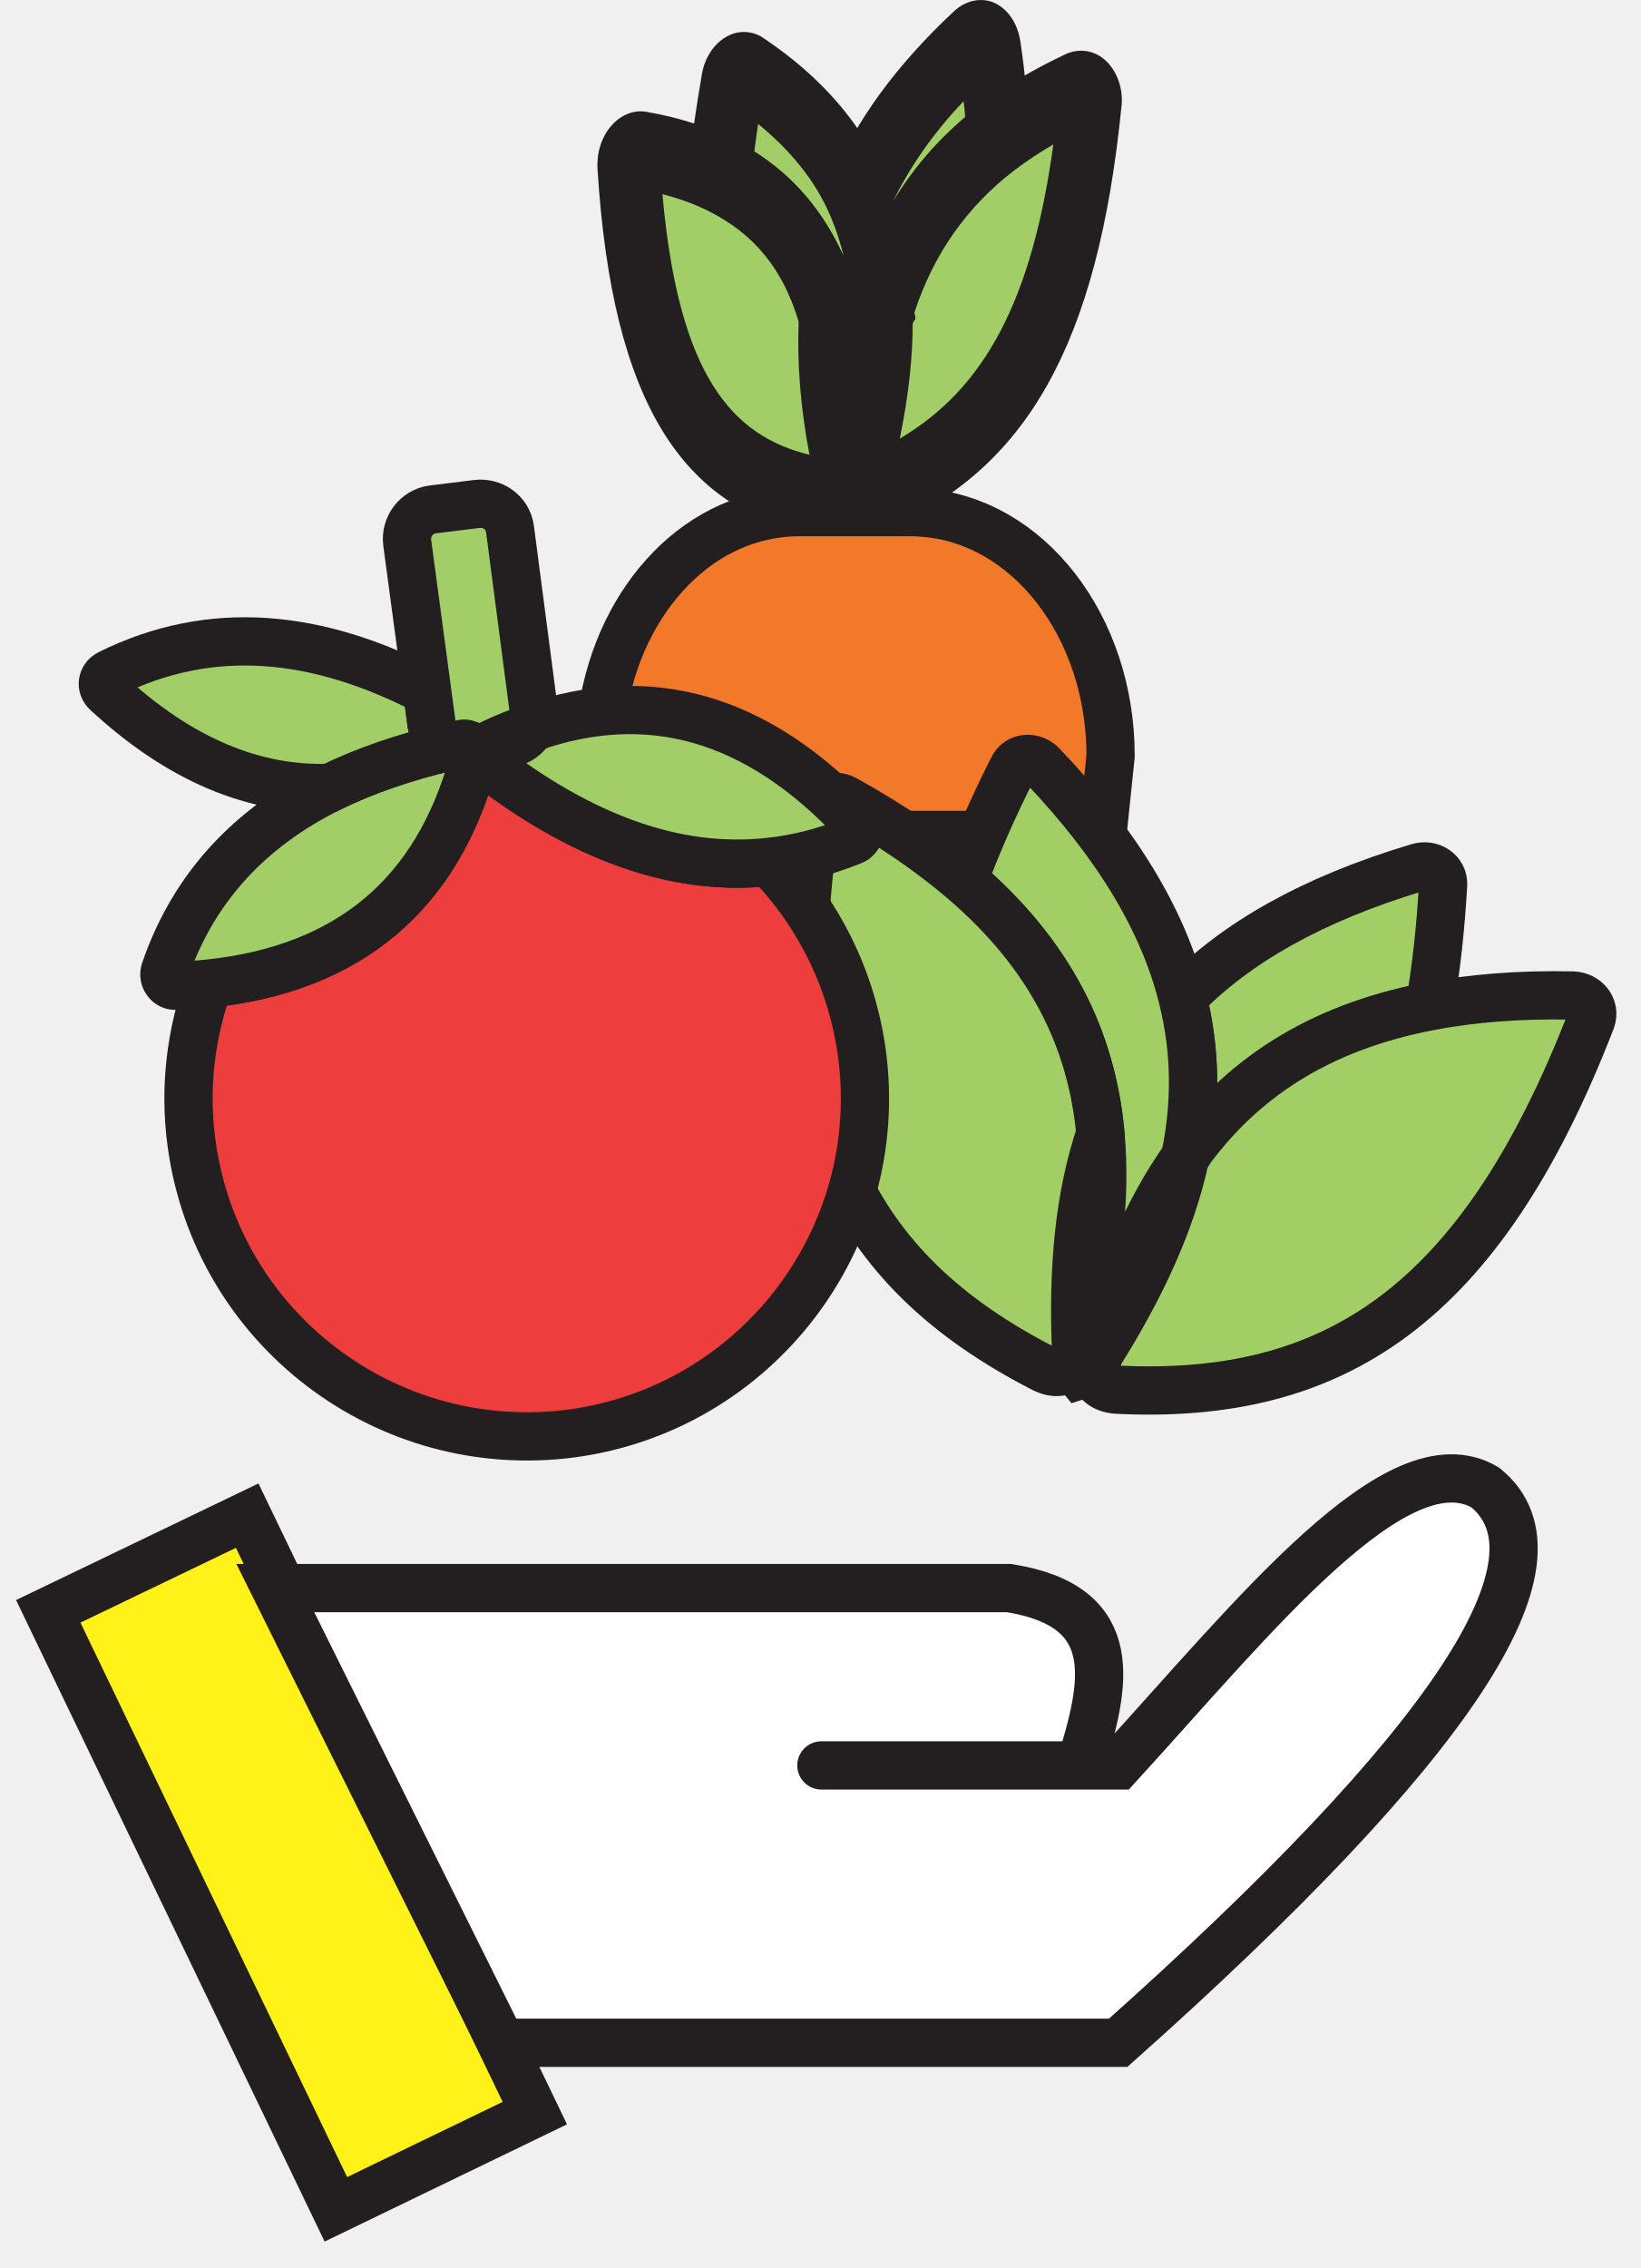
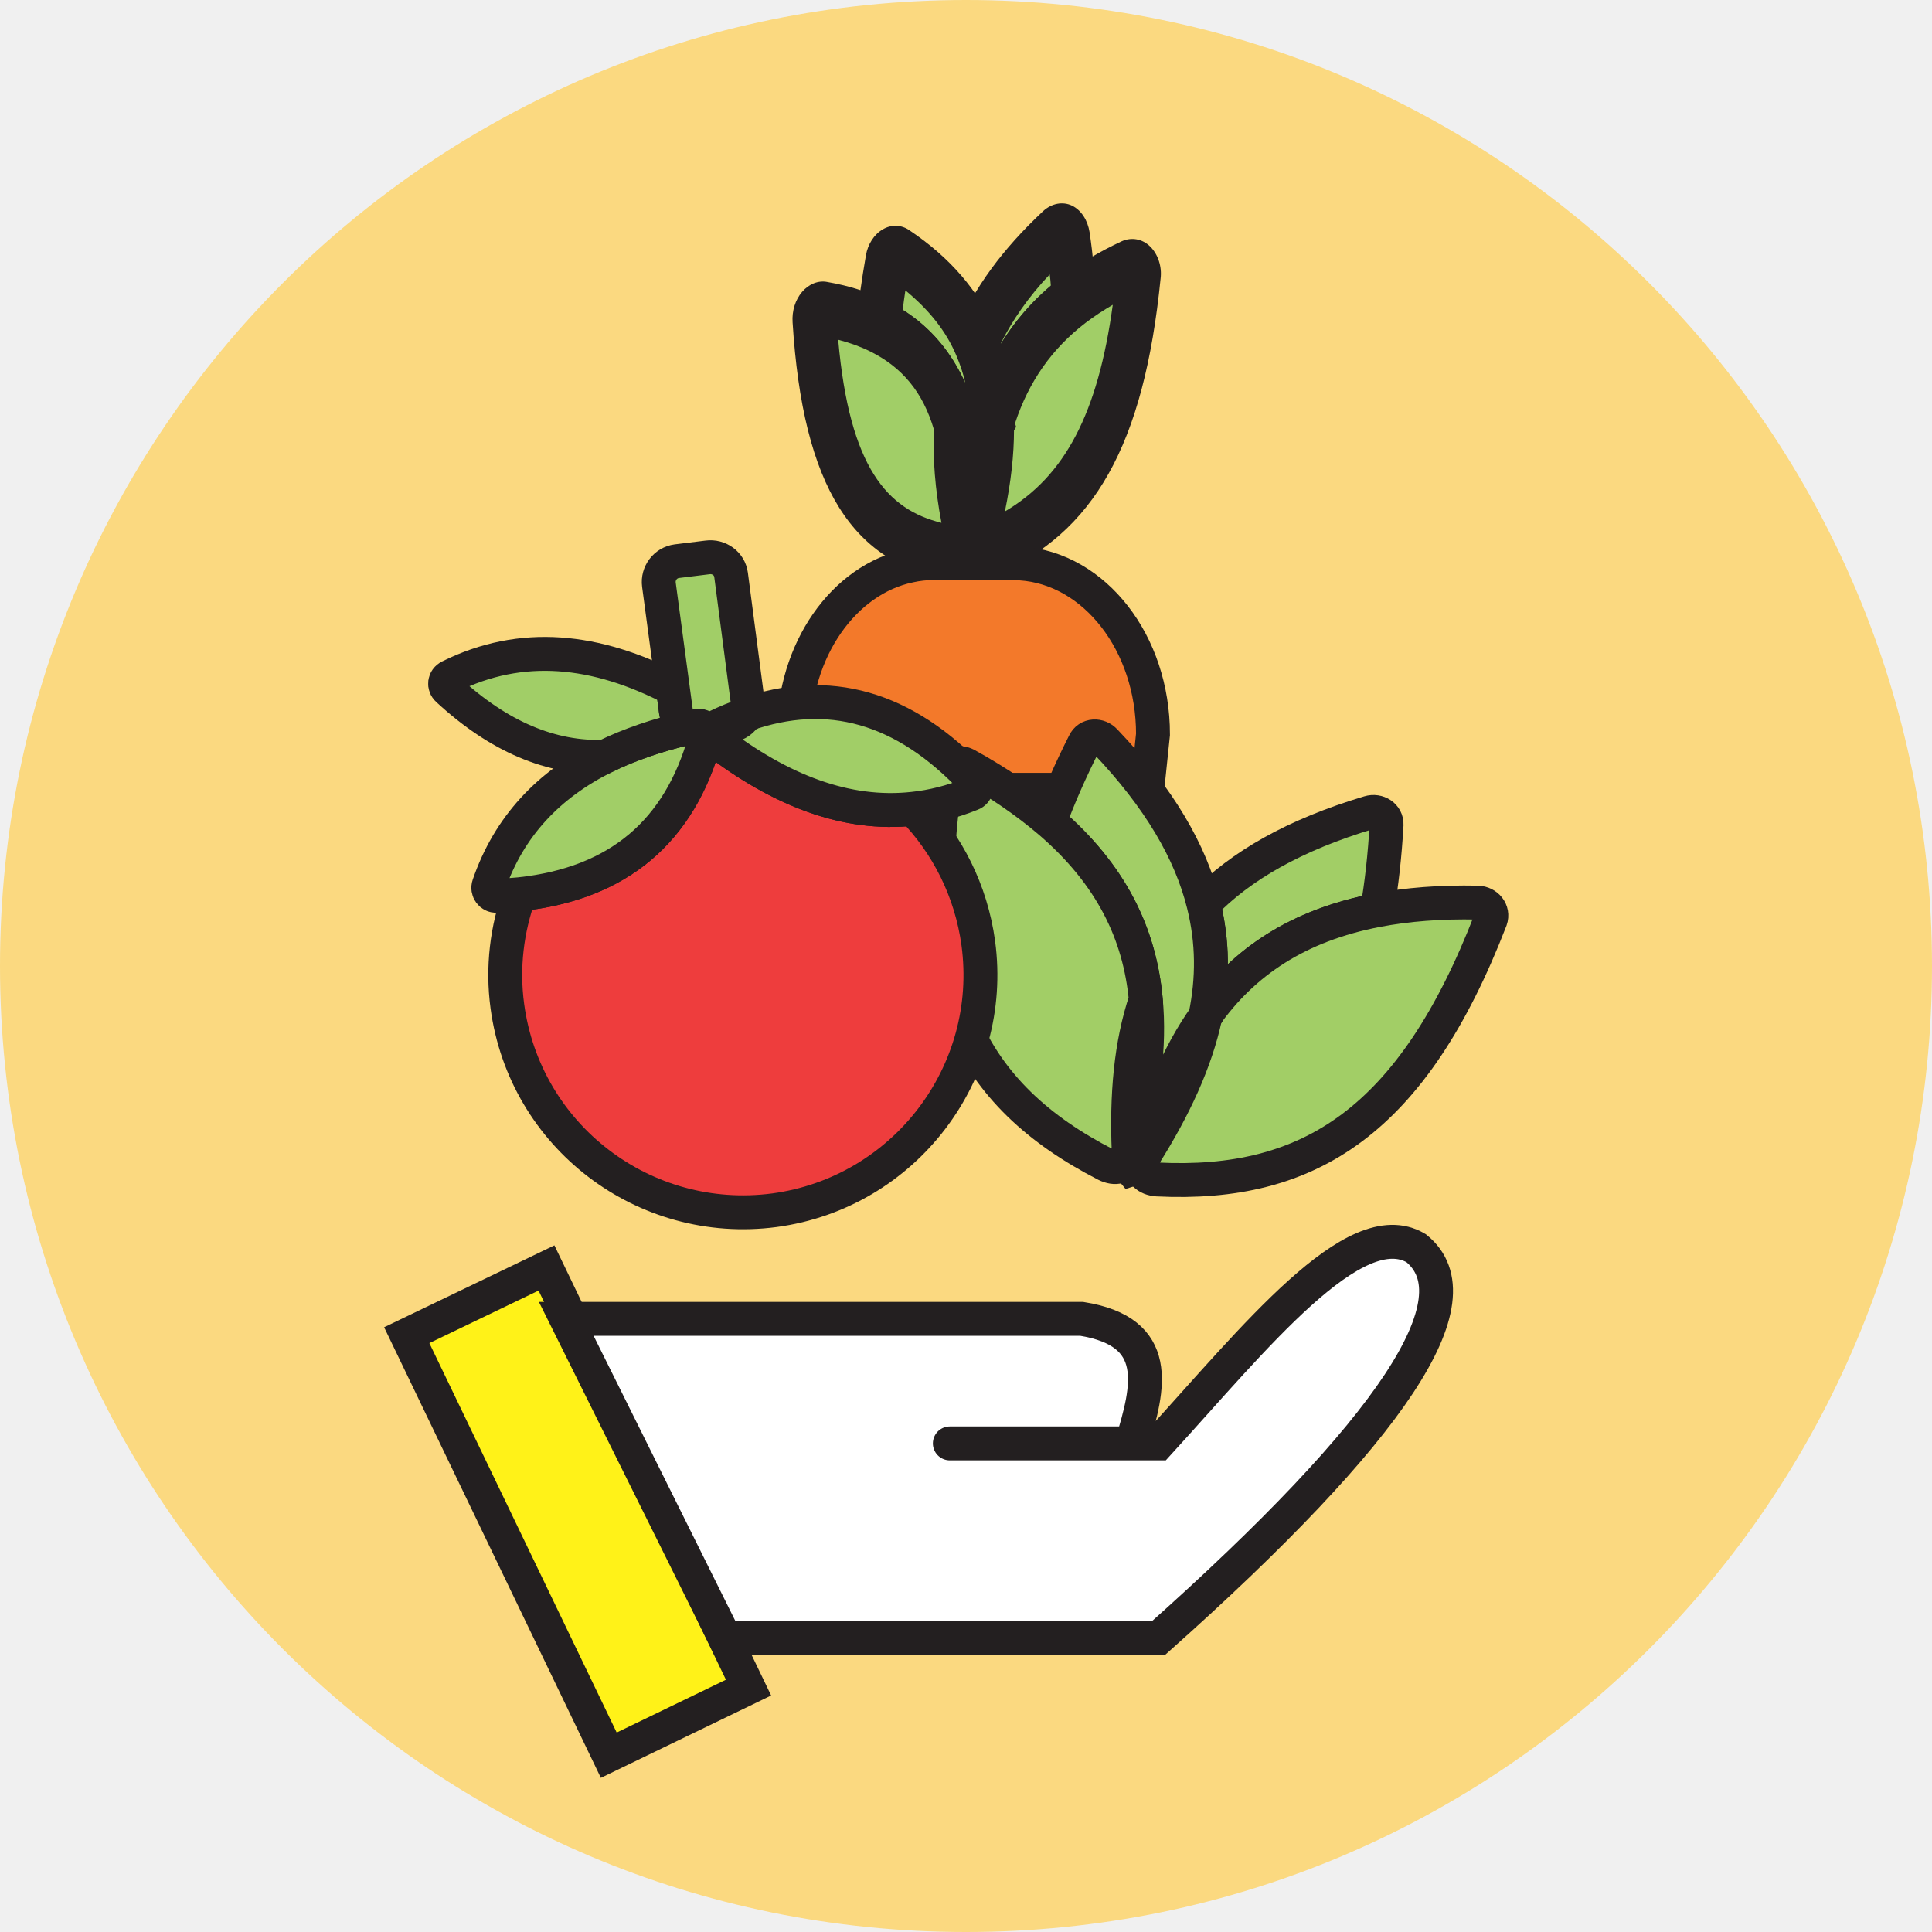
- <svg xmlns="http://www.w3.org/2000/svg" width="34" height="47" viewBox="0 0 34 47" fill="none">
-   <g id="serviÃ§os">
-     <g id="&lt;Group&gt;">
-       <g id="&lt;Group&gt;_2">
-         <path id="&lt;Path&gt;" d="M20.508 0.988C20.597 1.645 20.657 2.261 20.687 2.837C19.432 3.789 18.681 4.999 18.267 6.422C18.244 5.593 18.098 4.82 17.796 4.114C18.255 3.016 19.017 1.94 20.171 0.876C20.306 0.752 20.474 0.797 20.508 0.988Z" fill="#A1CE67" />
-         <path id="&lt;Compound Path&gt;" fill-rule="evenodd" clip-rule="evenodd" d="M17.718 10.658L17.617 6.456C17.594 5.705 17.46 5.066 17.213 4.484L17.056 4.114L17.213 3.744C17.74 2.489 18.58 1.346 19.779 0.226C20.026 0.002 20.351 -0.065 20.631 0.069C20.9 0.203 21.09 0.495 21.146 0.853C21.247 1.526 21.303 2.187 21.337 2.792L21.359 3.274L21.034 3.52C19.97 4.327 19.275 5.369 18.883 6.702L17.718 10.658ZM18.524 4.136C18.524 4.144 18.524 4.148 18.524 4.148C18.928 3.498 19.41 2.926 20.003 2.433C19.996 2.321 19.985 2.209 19.97 2.097C19.342 2.758 18.872 3.442 18.524 4.136Z" fill="#231F20" />
-       </g>
-       <g id="&lt;Group&gt;_3">
-         <path id="&lt;Path&gt;_2" d="M22.592 2.131C22.11 6.949 20.664 9.156 18.121 10.22C18.031 10.254 17.953 10.254 17.897 10.22C17.841 10.176 17.807 10.108 17.807 10.008C17.807 9.94 17.807 9.873 17.807 9.806C18.121 8.596 18.289 7.464 18.267 6.433V6.422C18.681 4.999 19.432 3.789 20.687 2.837C21.157 2.489 21.695 2.164 22.323 1.873C22.468 1.806 22.614 1.918 22.592 2.131Z" fill="#A1CE67" />
-         <path id="&lt;Compound Path&gt;_2" fill-rule="evenodd" clip-rule="evenodd" d="M17.998 11.05C17.863 11.05 17.729 11.005 17.605 10.926C17.325 10.758 17.146 10.4 17.157 9.996L17.168 9.537L17.224 9.436C17.493 8.316 17.628 7.352 17.617 6.523L17.583 6.377L17.605 6.299V6.176L17.684 6.041C18.188 4.405 19.051 3.139 20.339 2.153C20.855 1.772 21.438 1.425 22.087 1.122C22.379 0.988 22.704 1.044 22.939 1.279C23.163 1.503 23.286 1.862 23.241 2.22C22.748 7.128 21.281 9.739 18.323 10.982C18.218 11.027 18.11 11.05 17.998 11.05ZM18.916 6.68C18.916 7.419 18.827 8.215 18.648 9.089C20.418 8.047 21.393 6.198 21.83 2.993C21.546 3.158 21.281 3.333 21.034 3.52C20.037 4.282 19.353 5.257 18.95 6.478L18.972 6.601L18.916 6.68Z" fill="#231F20" />
-       </g>
-       <g id="&lt;Group&gt;_4">
-         <path id="&lt;Path&gt;_3" d="M17.796 4.114C18.099 4.82 18.244 5.593 18.267 6.422V6.433C17.964 7.442 17.841 8.573 17.807 9.806C17.785 9.888 17.762 9.974 17.74 10.064C17.725 10.138 17.695 10.191 17.65 10.22C17.628 10.198 17.609 10.161 17.594 10.108C17.572 10.026 17.553 9.944 17.538 9.862C17.561 8.618 17.482 7.509 17.213 6.557C16.855 5.234 16.149 4.237 14.928 3.621C14.98 3.031 15.066 2.392 15.185 1.705C15.219 1.503 15.398 1.414 15.521 1.503C16.642 2.254 17.37 3.128 17.796 4.114Z" fill="#A1CE67" />
-         <path id="&lt;Compound Path&gt;_3" fill-rule="evenodd" clip-rule="evenodd" d="M17.639 11.218L17.258 10.859C17.124 10.725 17.023 10.545 16.967 10.344C16.944 10.254 16.926 10.165 16.911 10.075L16.877 9.963L16.888 9.84C16.911 8.596 16.821 7.61 16.597 6.814C16.272 5.638 15.667 4.865 14.681 4.372L14.222 4.148L14.278 3.542C14.322 2.926 14.423 2.254 14.547 1.537C14.603 1.201 14.793 0.909 15.051 0.764C15.297 0.618 15.6 0.629 15.835 0.797C17.034 1.604 17.863 2.568 18.367 3.733C18.703 4.517 18.883 5.358 18.916 6.321L18.972 6.601L18.849 6.803C18.614 7.643 18.491 8.641 18.468 9.828L18.457 10.075L18.401 10.165C18.386 10.217 18.375 10.265 18.367 10.31C18.3 10.545 18.188 10.747 18.031 10.882L17.639 11.218ZM15.633 3.139C16.451 3.655 17.056 4.372 17.482 5.302C17.415 5.018 17.325 4.745 17.213 4.484C16.911 3.767 16.407 3.139 15.712 2.568C15.682 2.762 15.656 2.952 15.633 3.139Z" fill="#231F20" />
-       </g>
-       <g id="&lt;Group&gt;_5">
-         <path id="&lt;Path&gt;_4" d="M17.213 6.557C17.146 7.621 17.269 8.719 17.538 9.862C17.538 9.914 17.535 9.97 17.527 10.03C17.527 10.131 17.493 10.209 17.437 10.254C17.37 10.31 17.292 10.332 17.213 10.321C14.692 9.963 13.325 8.159 13.034 3.442C13.023 3.24 13.168 3.083 13.325 3.117C13.93 3.229 14.468 3.397 14.928 3.621C16.149 4.237 16.855 5.234 17.213 6.557Z" fill="#A1CE67" />
-         <path id="&lt;Compound Path&gt;_4" fill-rule="evenodd" clip-rule="evenodd" d="M17.258 11.128C17.221 11.128 17.183 11.124 17.146 11.117C14.154 10.702 12.687 8.349 12.384 3.509C12.362 3.173 12.462 2.848 12.664 2.612C12.866 2.377 13.146 2.265 13.415 2.321C14.065 2.433 14.659 2.624 15.163 2.881C16.507 3.542 17.381 4.663 17.829 6.299L17.874 6.456L17.863 6.624C17.807 7.52 17.908 8.506 18.166 9.649L18.188 9.761V10.041C18.177 10.4 18.042 10.713 17.807 10.915C17.65 11.05 17.46 11.128 17.258 11.128ZM13.729 4.024C14.065 7.811 15.185 9.033 16.776 9.425C16.586 8.428 16.519 7.52 16.552 6.669C16.227 5.571 15.622 4.842 14.681 4.372C14.397 4.23 14.08 4.114 13.729 4.024Z" fill="#231F20" />
-       </g>
-     </g>
-     <path id="&lt;Path&gt;_5" d="M23.017 15.666L22.625 19.431H12.866L12.418 15.666C12.418 13.167 13.897 11.095 15.835 10.691C16.067 10.639 16.306 10.613 16.552 10.613H18.883C18.957 10.613 19.036 10.616 19.118 10.624C21.292 10.77 23.017 12.966 23.017 15.666Z" fill="#F3792A" stroke="#231F20" stroke-linecap="round" />
-     <path id="&lt;Path&gt;_6" d="M22.177 17.302H10.255" stroke="#231F20" stroke-linecap="round" />
-     <path id="&lt;Path&gt;_7" d="M11.084 43.79L6.961 45.784L1 33.392L5.123 31.409L11.084 43.79Z" fill="#FFF218" stroke="#231F20" stroke-linecap="round" />
-     <g id="&lt;Group&gt;_6">
-       <path id="&lt;Path&gt;_8" d="M29.908 18.333C29.856 19.244 29.763 20.084 29.628 20.854C27.287 21.302 25.684 22.389 24.564 23.969C24.788 22.882 24.788 21.795 24.508 20.675C25.606 19.543 27.186 18.635 29.393 17.974C29.651 17.896 29.92 18.064 29.908 18.333Z" fill="#A2CE66" stroke="#231F20" />
-       <path id="&lt;Path&gt;_9" d="M32.978 21.134C30.681 27.073 27.634 29.022 23.141 28.798C22.995 28.787 22.872 28.742 22.782 28.652C22.704 28.574 22.67 28.462 22.704 28.327C22.726 28.238 22.748 28.152 22.771 28.07C23.645 26.68 24.272 25.336 24.564 23.98V23.969C25.684 22.389 27.286 21.302 29.628 20.854C30.513 20.686 31.488 20.607 32.597 20.63C32.866 20.641 33.068 20.876 32.978 21.134Z" fill="#A2CE66" stroke="#231F20" />
-       <path id="&lt;Path&gt;_10" d="M24.508 20.675C24.788 21.795 24.788 22.882 24.564 23.969V23.98C23.757 25.112 23.197 26.49 22.771 28.07C22.704 28.167 22.64 28.264 22.58 28.361C22.524 28.439 22.457 28.484 22.379 28.507C22.341 28.462 22.323 28.402 22.323 28.327C22.315 28.208 22.308 28.088 22.3 27.969C22.726 26.378 22.939 24.876 22.805 23.487C22.625 21.549 21.785 19.801 19.97 18.243C20.239 17.511 20.578 16.738 20.989 15.924C21.101 15.677 21.426 15.666 21.606 15.868C23.208 17.548 24.127 19.14 24.508 20.675Z" fill="#A2CE66" stroke="#231F20" />
-       <path id="&lt;Path&gt;_11" d="M22.805 23.487C22.356 24.82 22.233 26.322 22.3 27.969C22.285 28.036 22.267 28.107 22.244 28.182C22.211 28.305 22.121 28.383 22.009 28.417C21.897 28.451 21.762 28.428 21.628 28.361C17.628 26.311 15.947 23.106 16.933 16.809C16.978 16.551 17.28 16.439 17.505 16.562C18.48 17.1 19.286 17.66 19.97 18.243C21.785 19.801 22.625 21.549 22.805 23.487Z" fill="#A2CE66" stroke="#231F20" />
-     </g>
-     <g id="&lt;Group&gt;_7">
-       <path id="&lt;Path&gt;_12" d="M17.863 21.829C18.379 25.661 15.678 29.19 11.846 29.706C8.003 30.21 4.485 27.521 3.969 23.689C3.812 22.535 3.958 21.403 4.328 20.383C7.264 20.07 9.045 18.512 9.796 15.834C9.863 15.827 9.927 15.819 9.986 15.812C10.009 15.812 10.031 15.808 10.053 15.8C10.061 15.815 10.072 15.827 10.087 15.834C12.025 17.324 13.975 18.075 15.936 17.862C16.944 18.904 17.65 20.271 17.863 21.829Z" fill="#EE3D3D" stroke="#231F20" stroke-linecap="round" />
-       <g id="&lt;Group&gt;_8">
-         <path id="&lt;Path&gt;_13" d="M9.841 15.711C9.826 15.756 9.811 15.797 9.796 15.834C9.045 18.512 7.263 20.07 4.328 20.383C4.104 20.406 3.876 20.421 3.644 20.428C3.487 20.439 3.364 20.271 3.42 20.114C4.014 18.378 5.191 17.145 6.838 16.327C7.566 15.969 8.395 15.688 9.291 15.476C9.392 15.52 9.504 15.543 9.616 15.532C9.616 15.532 9.624 15.532 9.639 15.532L9.796 15.509C9.841 15.565 9.852 15.632 9.841 15.711Z" fill="#A1CE67" stroke="#231F20" stroke-linecap="round" />
-         <path id="&lt;Path&gt;_14" d="M9.291 15.476C8.395 15.688 7.566 15.969 6.838 16.327C5.269 16.383 3.723 15.745 2.21 14.344C2.087 14.232 2.109 14.041 2.266 13.963C4.384 12.91 6.591 13.145 8.854 14.322L8.944 15.005C8.978 15.218 9.112 15.386 9.291 15.476Z" fill="#A1CE67" stroke="#231F20" stroke-linecap="round" />
-         <path id="&lt;Path&gt;_15" d="M17.661 17.425C17.086 17.657 16.511 17.802 15.936 17.862C13.975 18.075 12.025 17.324 10.087 15.834C10.072 15.827 10.061 15.815 10.053 15.8C9.964 15.7 9.986 15.543 10.087 15.464L10.546 15.408C10.748 15.375 10.916 15.252 11.006 15.083C13.426 14.232 15.678 14.837 17.74 17.044C17.863 17.168 17.818 17.369 17.661 17.425Z" fill="#A1CE67" stroke="#231F20" stroke-linecap="round" />
-         <path id="&lt;Path&gt;_16" d="M10.569 10.96L11.062 14.725C11.084 14.848 11.062 14.971 11.006 15.083C10.715 15.181 10.423 15.3 10.132 15.442C10.117 15.449 10.102 15.457 10.087 15.464L9.796 15.509C9.781 15.487 9.766 15.468 9.751 15.453C9.695 15.419 9.639 15.397 9.56 15.419C9.471 15.434 9.381 15.453 9.292 15.476C9.112 15.386 8.978 15.218 8.944 15.005L8.44 11.251C8.395 10.915 8.63 10.601 8.967 10.557L9.874 10.445C10.21 10.4 10.524 10.624 10.569 10.96Z" fill="#A1CE67" stroke="#231F20" stroke-linecap="round" />
-       </g>
-     </g>
-     <g id="&lt;Path&gt;_17">
-       <path d="M22.39 36.585C22.905 34.916 23.297 33.291 20.911 32.91H5.706L10.39 42.333H23.174C30.099 36.163 32.635 32.328 30.782 30.826C28.967 29.75 25.998 33.493 23.174 36.585H17.023" fill="white" />
-       <path d="M22.39 36.585C22.905 34.916 23.297 33.291 20.911 32.91H5.706L10.39 42.333H23.174C30.099 36.163 32.635 32.328 30.782 30.826C28.967 29.75 25.998 33.493 23.174 36.585H17.023" stroke="#231F20" stroke-linecap="round" />
-     </g>
-   </g>
+ <svg xmlns="http://www.w3.org/2000/svg" width="57" height="57" viewBox="0 0 57 57" fill="none">
+   <circle cx="28.5" cy="28.5" r="28.5" fill="#FBD980" />
+   <path d="M31.508 6.988C31.597 7.645 31.657 8.261 31.687 8.837C30.432 9.789 29.681 10.999 29.267 12.422C29.244 11.593 29.098 10.82 28.796 10.114C29.255 9.016 30.017 7.94 31.171 6.876C31.306 6.752 31.474 6.797 31.508 6.988Z" fill="#A1CE67" />
+   <path fill-rule="evenodd" clip-rule="evenodd" d="M28.718 16.657L28.617 12.456C28.594 11.705 28.46 11.066 28.213 10.484L28.056 10.114L28.213 9.744C28.74 8.489 29.58 7.346 30.779 6.226C31.026 6.002 31.351 5.935 31.631 6.069C31.9 6.203 32.09 6.495 32.146 6.853C32.247 7.526 32.303 8.187 32.337 8.792L32.359 9.274L32.034 9.52C30.97 10.327 30.275 11.369 29.883 12.702L28.718 16.657ZM29.524 10.136C29.524 10.144 29.524 10.148 29.524 10.148C29.928 9.498 30.41 8.926 31.003 8.433C30.996 8.321 30.985 8.209 30.97 8.097C30.342 8.758 29.872 9.442 29.524 10.136Z" fill="#231F20" />
+   <path d="M33.592 8.131C33.11 12.949 31.664 15.156 29.121 16.221C29.031 16.254 28.953 16.254 28.897 16.221C28.841 16.176 28.807 16.108 28.807 16.008C28.807 15.94 28.807 15.873 28.807 15.806C29.121 14.596 29.289 13.464 29.267 12.433V12.422C29.681 10.999 30.432 9.789 31.687 8.837C32.157 8.489 32.695 8.164 33.323 7.873C33.468 7.806 33.614 7.918 33.592 8.131Z" fill="#A1CE67" />
+   <path fill-rule="evenodd" clip-rule="evenodd" d="M28.998 17.05C28.863 17.05 28.729 17.005 28.605 16.926C28.325 16.758 28.146 16.4 28.157 15.996L28.168 15.537L28.224 15.436C28.493 14.316 28.628 13.352 28.617 12.523L28.583 12.377L28.605 12.299V12.176L28.684 12.041C29.188 10.405 30.051 9.139 31.339 8.153C31.855 7.772 32.438 7.425 33.087 7.122C33.379 6.988 33.704 7.044 33.939 7.279C34.163 7.503 34.286 7.862 34.241 8.22C33.748 13.128 32.281 15.739 29.323 16.982C29.218 17.027 29.11 17.05 28.998 17.05ZM29.916 12.68C29.916 13.419 29.827 14.215 29.648 15.089C31.418 14.047 32.393 12.198 32.83 8.993C32.546 9.158 32.281 9.333 32.034 9.52C31.037 10.282 30.353 11.257 29.95 12.478L29.972 12.601L29.916 12.68Z" fill="#231F20" />
+   <path d="M28.796 10.114C29.099 10.82 29.244 11.593 29.267 12.422V12.433C28.964 13.442 28.841 14.573 28.807 15.806C28.785 15.888 28.762 15.974 28.74 16.064C28.725 16.138 28.695 16.191 28.65 16.221C28.628 16.198 28.609 16.161 28.594 16.108C28.572 16.026 28.553 15.944 28.538 15.862C28.561 14.618 28.482 13.509 28.213 12.557C27.855 11.234 27.149 10.237 25.928 9.621C25.98 9.031 26.066 8.392 26.185 7.705C26.219 7.503 26.398 7.414 26.521 7.503C27.642 8.254 28.37 9.128 28.796 10.114Z" fill="#A1CE67" />
+   <path fill-rule="evenodd" clip-rule="evenodd" d="M28.639 17.218L28.258 16.859C28.124 16.725 28.023 16.545 27.967 16.344C27.944 16.254 27.926 16.165 27.911 16.075L27.877 15.963L27.888 15.839C27.911 14.596 27.821 13.61 27.597 12.814C27.272 11.638 26.667 10.865 25.681 10.372L25.222 10.148L25.278 9.542C25.323 8.926 25.423 8.254 25.547 7.537C25.603 7.201 25.793 6.909 26.051 6.764C26.297 6.618 26.6 6.629 26.835 6.797C28.034 7.604 28.863 8.568 29.367 9.733C29.703 10.517 29.883 11.358 29.916 12.321L29.972 12.601L29.849 12.803C29.614 13.643 29.491 14.641 29.468 15.828L29.457 16.075L29.401 16.165C29.386 16.217 29.375 16.265 29.367 16.31C29.3 16.545 29.188 16.747 29.031 16.882L28.639 17.218ZM26.633 9.139C27.451 9.655 28.056 10.372 28.482 11.302C28.415 11.018 28.325 10.745 28.213 10.484C27.911 9.767 27.407 9.139 26.712 8.568C26.682 8.762 26.656 8.952 26.633 9.139Z" fill="#231F20" />
+   <path d="M28.213 12.556C28.146 13.621 28.269 14.719 28.538 15.862C28.538 15.914 28.535 15.97 28.527 16.03C28.527 16.131 28.493 16.209 28.437 16.254C28.37 16.31 28.292 16.332 28.213 16.321C25.692 15.963 24.325 14.159 24.034 9.442C24.023 9.24 24.168 9.083 24.325 9.117C24.93 9.229 25.468 9.397 25.927 9.621C27.149 10.237 27.855 11.234 28.213 12.556Z" fill="#A1CE67" />
+   <path fill-rule="evenodd" clip-rule="evenodd" d="M28.258 17.128C28.221 17.128 28.183 17.124 28.146 17.117C25.154 16.702 23.686 14.349 23.384 9.509C23.362 9.173 23.462 8.848 23.664 8.612C23.866 8.377 24.146 8.265 24.415 8.321C25.065 8.433 25.659 8.624 26.163 8.881C27.507 9.542 28.381 10.663 28.829 12.299L28.874 12.456L28.863 12.624C28.807 13.52 28.908 14.506 29.166 15.649L29.188 15.761V16.041C29.177 16.4 29.042 16.713 28.807 16.915C28.65 17.05 28.46 17.128 28.258 17.128ZM24.729 10.024C25.065 13.812 26.185 15.033 27.776 15.425C27.586 14.428 27.519 13.52 27.552 12.669C27.227 11.57 26.622 10.842 25.681 10.372C25.397 10.23 25.08 10.114 24.729 10.024Z" fill="#231F20" />
+   <path d="M34.017 21.666L33.625 25.431H23.866L23.418 21.666C23.418 19.167 24.897 17.095 26.835 16.691C27.067 16.639 27.306 16.613 27.552 16.613H29.883C29.957 16.613 30.036 16.616 30.118 16.624C32.292 16.77 34.017 18.966 34.017 21.666Z" fill="#F3792A" stroke="#231F20" stroke-linecap="round" />
+   <path d="M33.177 23.302H21.255" stroke="#231F20" stroke-linecap="round" />
+   <path d="M22.084 49.79L17.961 51.784L12 39.392L16.123 37.409L22.084 49.79Z" fill="#FFF218" stroke="#231F20" stroke-linecap="round" />
+   <path d="M40.908 24.333C40.856 25.244 40.763 26.084 40.628 26.854C38.286 27.302 36.684 28.389 35.564 29.969C35.788 28.882 35.788 27.795 35.508 26.675C36.606 25.543 38.186 24.635 40.393 23.974C40.651 23.896 40.92 24.064 40.908 24.333Z" fill="#A2CE66" stroke="#231F20" />
+   <path d="M43.978 27.134C41.681 33.072 38.634 35.022 34.141 34.798C33.995 34.787 33.872 34.742 33.782 34.652C33.704 34.574 33.67 34.462 33.704 34.327C33.726 34.238 33.748 34.152 33.771 34.07C34.645 32.68 35.272 31.336 35.564 29.98V29.969C36.684 28.389 38.286 27.302 40.628 26.854C41.513 26.686 42.488 26.607 43.597 26.63C43.866 26.641 44.068 26.876 43.978 27.134Z" fill="#A2CE66" stroke="#231F20" />
+   <path d="M35.508 26.675C35.788 27.795 35.788 28.882 35.564 29.969V29.98C34.757 31.112 34.197 32.49 33.771 34.07C33.704 34.167 33.64 34.264 33.58 34.361C33.524 34.44 33.457 34.484 33.379 34.507C33.341 34.462 33.323 34.402 33.323 34.327C33.315 34.208 33.308 34.088 33.3 33.969C33.726 32.378 33.939 30.876 33.804 29.487C33.625 27.549 32.785 25.801 30.97 24.243C31.239 23.511 31.578 22.738 31.989 21.924C32.101 21.677 32.426 21.666 32.606 21.868C34.208 23.548 35.127 25.14 35.508 26.675Z" fill="#A2CE66" stroke="#231F20" />
+   <path d="M33.804 29.487C33.356 30.82 33.233 32.322 33.3 33.969C33.285 34.036 33.267 34.107 33.244 34.182C33.211 34.305 33.121 34.383 33.009 34.417C32.897 34.451 32.763 34.428 32.628 34.361C28.628 32.31 26.947 29.106 27.933 22.809C27.978 22.551 28.28 22.439 28.505 22.562C29.48 23.1 30.286 23.66 30.97 24.243C32.785 25.801 33.625 27.549 33.804 29.487Z" fill="#A2CE66" stroke="#231F20" />
+   <path d="M28.863 27.829C29.379 31.661 26.678 35.19 22.846 35.706C19.003 36.21 15.485 33.521 14.969 29.689C14.812 28.535 14.958 27.403 15.328 26.383C18.264 26.07 20.045 24.512 20.796 21.834C20.863 21.827 20.927 21.819 20.986 21.812C21.009 21.812 21.031 21.808 21.053 21.8C21.061 21.815 21.072 21.827 21.087 21.834C23.026 23.324 24.975 24.075 26.936 23.862C27.944 24.904 28.65 26.271 28.863 27.829Z" fill="#EE3D3D" stroke="#231F20" stroke-linecap="round" />
+   <path d="M20.84 21.711C20.826 21.756 20.811 21.797 20.796 21.834C20.045 24.512 18.263 26.07 15.328 26.383C15.104 26.406 14.876 26.421 14.644 26.428C14.487 26.439 14.364 26.271 14.42 26.114C15.014 24.378 16.191 23.145 17.838 22.327C18.566 21.969 19.395 21.688 20.291 21.476C20.392 21.52 20.504 21.543 20.616 21.532C20.616 21.532 20.624 21.532 20.639 21.532L20.796 21.509C20.84 21.565 20.852 21.632 20.84 21.711Z" fill="#A1CE67" stroke="#231F20" stroke-linecap="round" />
+   <path d="M20.291 21.476C19.395 21.689 18.566 21.969 17.838 22.327C16.269 22.383 14.723 21.744 13.21 20.344C13.087 20.232 13.109 20.041 13.266 19.963C15.384 18.91 17.591 19.145 19.855 20.322L19.944 21.005C19.978 21.218 20.112 21.386 20.291 21.476Z" fill="#A1CE67" stroke="#231F20" stroke-linecap="round" />
+   <path d="M28.661 23.425C28.086 23.657 27.511 23.802 26.936 23.862C24.975 24.075 23.025 23.324 21.087 21.834C21.072 21.827 21.061 21.815 21.053 21.8C20.964 21.7 20.986 21.543 21.087 21.464L21.546 21.408C21.748 21.375 21.916 21.252 22.006 21.083C24.426 20.232 26.678 20.837 28.74 23.044C28.863 23.168 28.818 23.369 28.661 23.425Z" fill="#A1CE67" stroke="#231F20" stroke-linecap="round" />
+   <path d="M21.569 16.96L22.062 20.725C22.084 20.848 22.062 20.971 22.006 21.083C21.715 21.18 21.423 21.3 21.132 21.442C21.117 21.449 21.102 21.457 21.087 21.464L20.796 21.509C20.781 21.487 20.766 21.468 20.751 21.453C20.695 21.419 20.639 21.397 20.561 21.419C20.471 21.434 20.381 21.453 20.291 21.476C20.112 21.386 19.978 21.218 19.944 21.005L19.44 17.251C19.395 16.915 19.631 16.602 19.967 16.557L20.874 16.445C21.21 16.4 21.524 16.624 21.569 16.96Z" fill="#A1CE67" stroke="#231F20" stroke-linecap="round" />
+   <path d="M33.39 42.585C33.905 40.916 34.297 39.291 31.911 38.91H16.706L21.39 48.333H34.174C41.099 42.163 43.635 38.328 41.782 36.826C39.967 35.75 36.998 39.493 34.174 42.585H28.023" fill="white" />
+   <path d="M33.39 42.585C33.905 40.916 34.297 39.291 31.911 38.91H16.706L21.39 48.333H34.174C41.099 42.163 43.635 38.328 41.782 36.826C39.967 35.75 36.998 39.493 34.174 42.585H28.023" stroke="#231F20" stroke-linecap="round" />
</svg>
